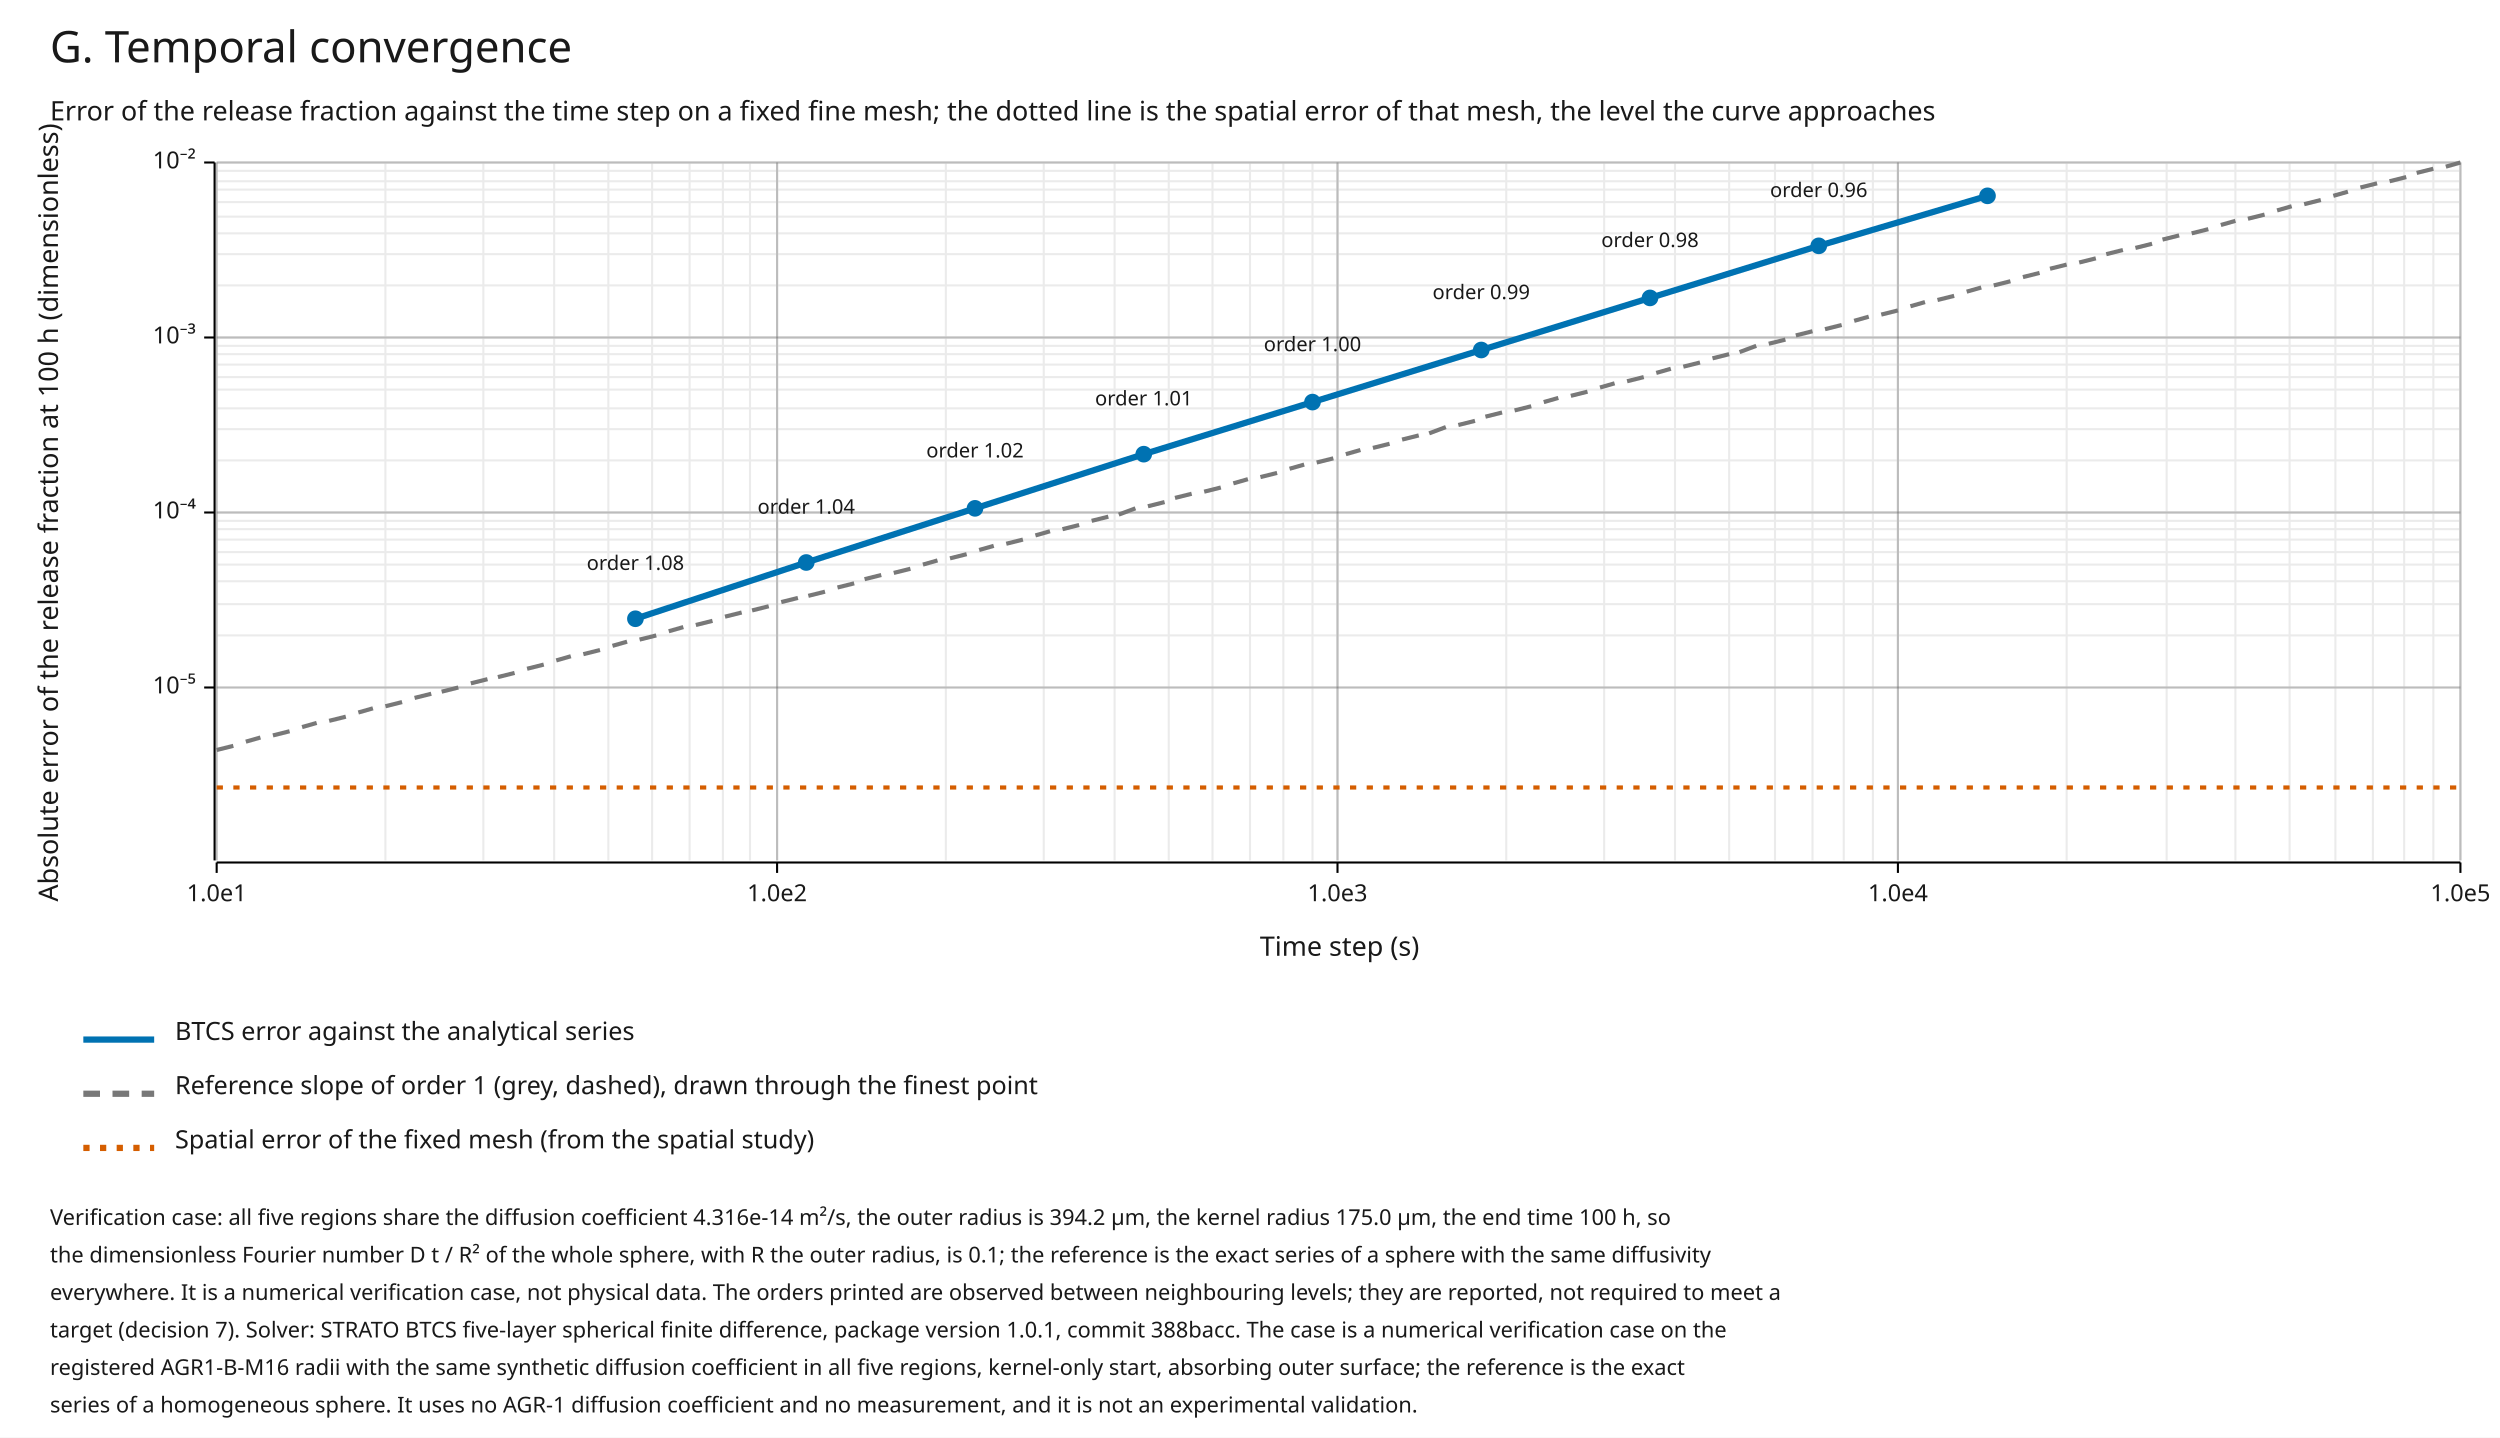
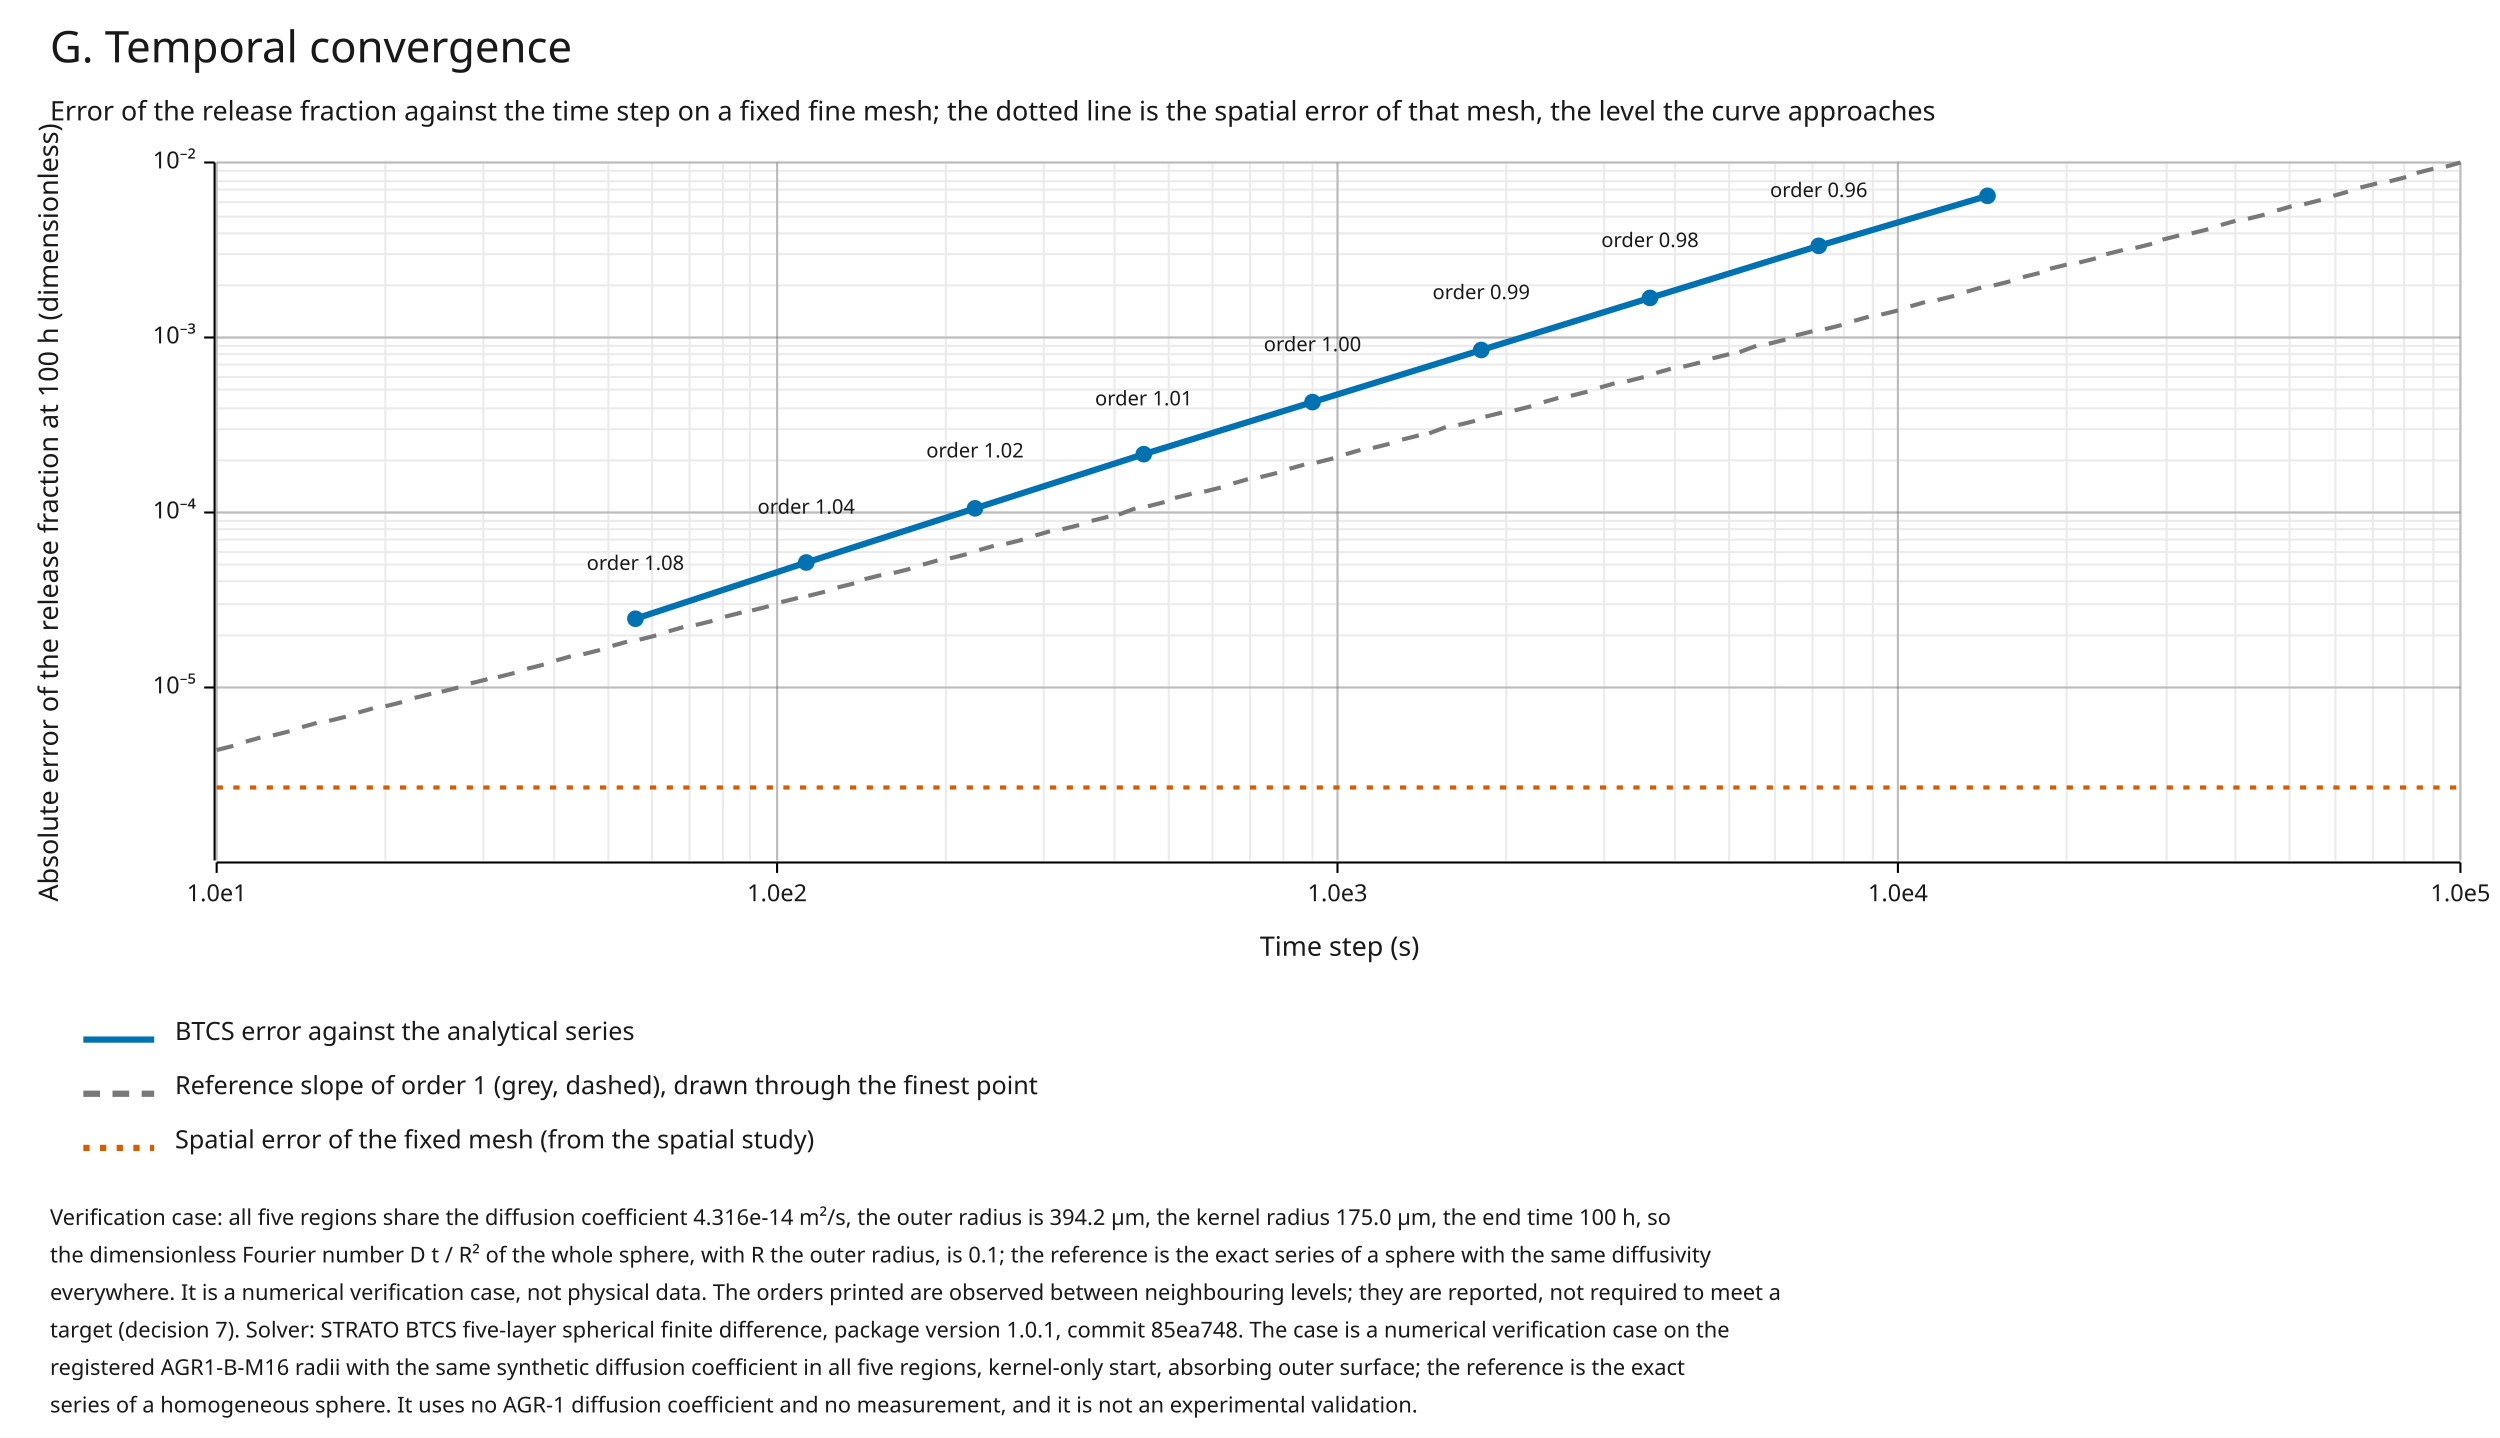
<svg xmlns="http://www.w3.org/2000/svg" width="1200" height="690" viewBox="0 0 1200 690">
  <rect x="0" y="0" width="1200" height="690" opacity="1" fill="#FFFFFF" stroke="none" />
  <text x="24" y="14" dy="0.76em" text-anchor="start" font-family="sans-serif" font-size="20.968" opacity="1" fill="#191919">
G. Temporal convergence
</text>
  <text x="24" y="48" dy="0.76em" text-anchor="start" font-family="sans-serif" font-size="12.903" opacity="1" fill="#191919">
Error of the release fraction against the time step on a fixed fine mesh; the dotted line is the spatial error of that mesh, the level the curve approaches
</text>
  <line opacity="1" stroke="#EBEBEB" stroke-width="1" x1="104" y1="413" x2="104" y2="78" />
  <line opacity="1" stroke="#EBEBEB" stroke-width="1" x1="185" y1="413" x2="185" y2="78" />
  <line opacity="1" stroke="#EBEBEB" stroke-width="1" x1="232" y1="413" x2="232" y2="78" />
  <line opacity="1" stroke="#EBEBEB" stroke-width="1" x1="266" y1="413" x2="266" y2="78" />
  <line opacity="1" stroke="#EBEBEB" stroke-width="1" x1="292" y1="413" x2="292" y2="78" />
  <line opacity="1" stroke="#EBEBEB" stroke-width="1" x1="313" y1="413" x2="313" y2="78" />
  <line opacity="1" stroke="#EBEBEB" stroke-width="1" x1="331" y1="413" x2="331" y2="78" />
  <line opacity="1" stroke="#EBEBEB" stroke-width="1" x1="347" y1="413" x2="347" y2="78" />
  <line opacity="1" stroke="#EBEBEB" stroke-width="1" x1="360" y1="413" x2="360" y2="78" />
  <line opacity="1" stroke="#EBEBEB" stroke-width="1" x1="373" y1="413" x2="373" y2="78" />
  <line opacity="1" stroke="#EBEBEB" stroke-width="1" x1="373" y1="413" x2="373" y2="78" />
  <line opacity="1" stroke="#EBEBEB" stroke-width="1" x1="454" y1="413" x2="454" y2="78" />
  <line opacity="1" stroke="#EBEBEB" stroke-width="1" x1="501" y1="413" x2="501" y2="78" />
  <line opacity="1" stroke="#EBEBEB" stroke-width="1" x1="535" y1="413" x2="535" y2="78" />
  <line opacity="1" stroke="#EBEBEB" stroke-width="1" x1="561" y1="413" x2="561" y2="78" />
  <line opacity="1" stroke="#EBEBEB" stroke-width="1" x1="582" y1="413" x2="582" y2="78" />
  <line opacity="1" stroke="#EBEBEB" stroke-width="1" x1="600" y1="413" x2="600" y2="78" />
  <line opacity="1" stroke="#EBEBEB" stroke-width="1" x1="616" y1="413" x2="616" y2="78" />
  <line opacity="1" stroke="#EBEBEB" stroke-width="1" x1="630" y1="413" x2="630" y2="78" />
  <line opacity="1" stroke="#EBEBEB" stroke-width="1" x1="642" y1="413" x2="642" y2="78" />
  <line opacity="1" stroke="#EBEBEB" stroke-width="1" x1="642" y1="413" x2="642" y2="78" />
  <line opacity="1" stroke="#EBEBEB" stroke-width="1" x1="723" y1="413" x2="723" y2="78" />
  <line opacity="1" stroke="#EBEBEB" stroke-width="1" x1="770" y1="413" x2="770" y2="78" />
  <line opacity="1" stroke="#EBEBEB" stroke-width="1" x1="804" y1="413" x2="804" y2="78" />
  <line opacity="1" stroke="#EBEBEB" stroke-width="1" x1="830" y1="413" x2="830" y2="78" />
  <line opacity="1" stroke="#EBEBEB" stroke-width="1" x1="852" y1="413" x2="852" y2="78" />
  <line opacity="1" stroke="#EBEBEB" stroke-width="1" x1="870" y1="413" x2="870" y2="78" />
  <line opacity="1" stroke="#EBEBEB" stroke-width="1" x1="885" y1="413" x2="885" y2="78" />
  <line opacity="1" stroke="#EBEBEB" stroke-width="1" x1="899" y1="413" x2="899" y2="78" />
  <line opacity="1" stroke="#EBEBEB" stroke-width="1" x1="911" y1="413" x2="911" y2="78" />
  <line opacity="1" stroke="#EBEBEB" stroke-width="1" x1="911" y1="413" x2="911" y2="78" />
  <line opacity="1" stroke="#EBEBEB" stroke-width="1" x1="992" y1="413" x2="992" y2="78" />
  <line opacity="1" stroke="#EBEBEB" stroke-width="1" x1="1040" y1="413" x2="1040" y2="78" />
  <line opacity="1" stroke="#EBEBEB" stroke-width="1" x1="1073" y1="413" x2="1073" y2="78" />
  <line opacity="1" stroke="#EBEBEB" stroke-width="1" x1="1099" y1="413" x2="1099" y2="78" />
  <line opacity="1" stroke="#EBEBEB" stroke-width="1" x1="1121" y1="413" x2="1121" y2="78" />
  <line opacity="1" stroke="#EBEBEB" stroke-width="1" x1="1139" y1="413" x2="1139" y2="78" />
  <line opacity="1" stroke="#EBEBEB" stroke-width="1" x1="1154" y1="413" x2="1154" y2="78" />
  <line opacity="1" stroke="#EBEBEB" stroke-width="1" x1="1168" y1="413" x2="1168" y2="78" />
  <line opacity="1" stroke="#EBEBEB" stroke-width="1" x1="1181" y1="413" x2="1181" y2="78" />
  <line opacity="1" stroke="#EBEBEB" stroke-width="1" x1="1181" y1="413" x2="1181" y2="78" />
  <line opacity="1" stroke="#EBEBEB" stroke-width="1" x1="104" y1="330" x2="1181" y2="330" />
  <line opacity="1" stroke="#EBEBEB" stroke-width="1" x1="104" y1="305" x2="1181" y2="305" />
  <line opacity="1" stroke="#EBEBEB" stroke-width="1" x1="104" y1="290" x2="1181" y2="290" />
  <line opacity="1" stroke="#EBEBEB" stroke-width="1" x1="104" y1="279" x2="1181" y2="279" />
  <line opacity="1" stroke="#EBEBEB" stroke-width="1" x1="104" y1="271" x2="1181" y2="271" />
  <line opacity="1" stroke="#EBEBEB" stroke-width="1" x1="104" y1="265" x2="1181" y2="265" />
  <line opacity="1" stroke="#EBEBEB" stroke-width="1" x1="104" y1="259" x2="1181" y2="259" />
  <line opacity="1" stroke="#EBEBEB" stroke-width="1" x1="104" y1="254" x2="1181" y2="254" />
  <line opacity="1" stroke="#EBEBEB" stroke-width="1" x1="104" y1="250" x2="1181" y2="250" />
  <line opacity="1" stroke="#EBEBEB" stroke-width="1" x1="104" y1="246" x2="1181" y2="246" />
  <line opacity="1" stroke="#EBEBEB" stroke-width="1" x1="104" y1="246" x2="1181" y2="246" />
  <line opacity="1" stroke="#EBEBEB" stroke-width="1" x1="104" y1="221" x2="1181" y2="221" />
  <line opacity="1" stroke="#EBEBEB" stroke-width="1" x1="104" y1="206" x2="1181" y2="206" />
  <line opacity="1" stroke="#EBEBEB" stroke-width="1" x1="104" y1="196" x2="1181" y2="196" />
  <line opacity="1" stroke="#EBEBEB" stroke-width="1" x1="104" y1="187" x2="1181" y2="187" />
  <line opacity="1" stroke="#EBEBEB" stroke-width="1" x1="104" y1="181" x2="1181" y2="181" />
  <line opacity="1" stroke="#EBEBEB" stroke-width="1" x1="104" y1="175" x2="1181" y2="175" />
  <line opacity="1" stroke="#EBEBEB" stroke-width="1" x1="104" y1="170" x2="1181" y2="170" />
  <line opacity="1" stroke="#EBEBEB" stroke-width="1" x1="104" y1="166" x2="1181" y2="166" />
  <line opacity="1" stroke="#EBEBEB" stroke-width="1" x1="104" y1="162" x2="1181" y2="162" />
  <line opacity="1" stroke="#EBEBEB" stroke-width="1" x1="104" y1="162" x2="1181" y2="162" />
  <line opacity="1" stroke="#EBEBEB" stroke-width="1" x1="104" y1="137" x2="1181" y2="137" />
  <line opacity="1" stroke="#EBEBEB" stroke-width="1" x1="104" y1="122" x2="1181" y2="122" />
  <line opacity="1" stroke="#EBEBEB" stroke-width="1" x1="104" y1="112" x2="1181" y2="112" />
  <line opacity="1" stroke="#EBEBEB" stroke-width="1" x1="104" y1="104" x2="1181" y2="104" />
  <line opacity="1" stroke="#EBEBEB" stroke-width="1" x1="104" y1="97" x2="1181" y2="97" />
  <line opacity="1" stroke="#EBEBEB" stroke-width="1" x1="104" y1="91" x2="1181" y2="91" />
  <line opacity="1" stroke="#EBEBEB" stroke-width="1" x1="104" y1="87" x2="1181" y2="87" />
  <line opacity="1" stroke="#EBEBEB" stroke-width="1" x1="104" y1="82" x2="1181" y2="82" />
  <line opacity="1" stroke="#EBEBEB" stroke-width="1" x1="104" y1="78" x2="1181" y2="78" />
  <line opacity="1" stroke="#EBEBEB" stroke-width="1" x1="104" y1="78" x2="1181" y2="78" />
  <text x="18" y="246" dy="0.76em" text-anchor="middle" font-family="sans-serif" font-size="12.903" opacity="1" fill="#191919" transform="rotate(270, 18, 246)">
Absolute error of the release fraction at 100 h (dimensionless)
</text>
  <text x="643" y="462" dy="-0.5ex" text-anchor="middle" font-family="sans-serif" font-size="12.903" opacity="1" fill="#191919">
Time step (s)
</text>
  <line opacity="0.2" stroke="#000000" stroke-width="1" x1="104" y1="413" x2="104" y2="78" />
  <line opacity="0.2" stroke="#000000" stroke-width="1" x1="373" y1="413" x2="373" y2="78" />
  <line opacity="0.2" stroke="#000000" stroke-width="1" x1="642" y1="413" x2="642" y2="78" />
  <line opacity="0.2" stroke="#000000" stroke-width="1" x1="911" y1="413" x2="911" y2="78" />
  <line opacity="0.2" stroke="#000000" stroke-width="1" x1="1181" y1="413" x2="1181" y2="78" />
  <line opacity="0.2" stroke="#000000" stroke-width="1" x1="104" y1="330" x2="1181" y2="330" />
  <line opacity="0.2" stroke="#000000" stroke-width="1" x1="104" y1="246" x2="1181" y2="246" />
  <line opacity="0.2" stroke="#000000" stroke-width="1" x1="104" y1="162" x2="1181" y2="162" />
  <line opacity="0.2" stroke="#000000" stroke-width="1" x1="104" y1="78" x2="1181" y2="78" />
  <polyline fill="none" opacity="1" stroke="#000000" stroke-width="1" points="103,78 103,413 " />
  <text x="94" y="330" dy="0.5ex" text-anchor="end" font-family="sans-serif" font-size="11.29" opacity="1" fill="#191919">
10⁻⁵
</text>
  <polyline fill="none" opacity="1" stroke="#000000" stroke-width="1" points="98,330 103,330 " />
  <text x="94" y="246" dy="0.5ex" text-anchor="end" font-family="sans-serif" font-size="11.29" opacity="1" fill="#191919">
10⁻⁴
</text>
  <polyline fill="none" opacity="1" stroke="#000000" stroke-width="1" points="98,246 103,246 " />
  <text x="94" y="162" dy="0.5ex" text-anchor="end" font-family="sans-serif" font-size="11.29" opacity="1" fill="#191919">
10⁻³
</text>
  <polyline fill="none" opacity="1" stroke="#000000" stroke-width="1" points="98,162 103,162 " />
  <text x="94" y="78" dy="0.5ex" text-anchor="end" font-family="sans-serif" font-size="11.29" opacity="1" fill="#191919">
10⁻²
</text>
  <polyline fill="none" opacity="1" stroke="#000000" stroke-width="1" points="98,78 103,78 " />
  <polyline fill="none" opacity="1" stroke="#000000" stroke-width="1" points="104,414 1181,414 " />
  <text x="104" y="424" dy="0.76em" text-anchor="middle" font-family="sans-serif" font-size="11.29" opacity="1" fill="#191919">
1.0e1
</text>
  <polyline fill="none" opacity="1" stroke="#000000" stroke-width="1" points="104,414 104,419 " />
  <text x="373" y="424" dy="0.76em" text-anchor="middle" font-family="sans-serif" font-size="11.29" opacity="1" fill="#191919">
1.0e2
</text>
  <polyline fill="none" opacity="1" stroke="#000000" stroke-width="1" points="373,414 373,419 " />
  <text x="642" y="424" dy="0.76em" text-anchor="middle" font-family="sans-serif" font-size="11.29" opacity="1" fill="#191919">
1.0e3
</text>
  <polyline fill="none" opacity="1" stroke="#000000" stroke-width="1" points="642,414 642,419 " />
  <text x="911" y="424" dy="0.76em" text-anchor="middle" font-family="sans-serif" font-size="11.29" opacity="1" fill="#191919">
1.0e4
</text>
  <polyline fill="none" opacity="1" stroke="#000000" stroke-width="1" points="911,414 911,419 " />
  <text x="1181" y="424" dy="0.76em" text-anchor="middle" font-family="sans-serif" font-size="11.29" opacity="1" fill="#191919">
1.0e5
</text>
  <polyline fill="none" opacity="1" stroke="#000000" stroke-width="1" points="1181,414 1181,419 " />
  <polyline fill="none" opacity="1" stroke="#0072B2" stroke-width="3" points="954,94 873,118 792,143 711,168 630,193 549,218 468,244 387,270 305,297 " />
  <circle cx="954" cy="94" r="4" opacity="1" fill="#0072B2" stroke="none" stroke-width="1" />
  <circle cx="873" cy="118" r="4" opacity="1" fill="#0072B2" stroke="none" stroke-width="1" />
  <circle cx="792" cy="143" r="4" opacity="1" fill="#0072B2" stroke="none" stroke-width="1" />
  <circle cx="711" cy="168" r="4" opacity="1" fill="#0072B2" stroke="none" stroke-width="1" />
  <circle cx="630" cy="193" r="4" opacity="1" fill="#0072B2" stroke="none" stroke-width="1" />
  <circle cx="549" cy="218" r="4" opacity="1" fill="#0072B2" stroke="none" stroke-width="1" />
  <circle cx="468" cy="244" r="4" opacity="1" fill="#0072B2" stroke="none" stroke-width="1" />
  <circle cx="387" cy="270" r="4" opacity="1" fill="#0072B2" stroke="none" stroke-width="1" />
  <circle cx="305" cy="297" r="4" opacity="1" fill="#0072B2" stroke="none" stroke-width="1" />
  <polyline fill="none" opacity="1" stroke="#787878" stroke-width="2" points="104,360 112,358 " />
  <polyline fill="none" opacity="1" stroke="#787878" stroke-width="2" points="118,356 125,354 " />
  <polyline fill="none" opacity="1" stroke="#787878" stroke-width="2" points="131,353 139,351 " />
  <polyline fill="none" opacity="1" stroke="#787878" stroke-width="2" points="145,349 152,347 " />
  <polyline fill="none" opacity="1" stroke="#787878" stroke-width="2" points="158,346 166,344 " />
  <polyline fill="none" opacity="1" stroke="#787878" stroke-width="2" points="172,342 179,340 " />
  <polyline fill="none" opacity="1" stroke="#787878" stroke-width="2" points="185,339 193,337 " />
  <polyline fill="none" opacity="1" stroke="#787878" stroke-width="2" points="199,335 207,333 " />
  <polyline fill="none" opacity="1" stroke="#787878" stroke-width="2" points="212,332 220,330 " />
  <polyline fill="none" opacity="1" stroke="#787878" stroke-width="2" points="226,328 234,326 " />
  <polyline fill="none" opacity="1" stroke="#787878" stroke-width="2" points="239,325 247,323 " />
  <polyline fill="none" opacity="1" stroke="#787878" stroke-width="2" points="253,321 261,319 " />
  <polyline fill="none" opacity="1" stroke="#787878" stroke-width="2" points="267,317 274,315 " />
  <polyline fill="none" opacity="1" stroke="#787878" stroke-width="2" points="280,314 288,312 " />
  <polyline fill="none" opacity="1" stroke="#787878" stroke-width="2" points="294,310 301,308 " />
  <polyline fill="none" opacity="1" stroke="#787878" stroke-width="2" points="307,307 315,305 " />
  <polyline fill="none" opacity="1" stroke="#787878" stroke-width="2" points="321,303 328,301 " />
  <polyline fill="none" opacity="1" stroke="#787878" stroke-width="2" points="334,300 342,298 " />
  <polyline fill="none" opacity="1" stroke="#787878" stroke-width="2" points="348,296 356,294 " />
  <polyline fill="none" opacity="1" stroke="#787878" stroke-width="2" points="361,293 369,291 " />
  <polyline fill="none" opacity="1" stroke="#787878" stroke-width="2" points="375,289 383,287 " />
  <polyline fill="none" opacity="1" stroke="#787878" stroke-width="2" points="388,286 396,284 " />
  <polyline fill="none" opacity="1" stroke="#787878" stroke-width="2" points="402,282 410,280 " />
  <polyline fill="none" opacity="1" stroke="#787878" stroke-width="2" points="415,278 423,276 " />
  <polyline fill="none" opacity="1" stroke="#787878" stroke-width="2" points="429,275 437,273 " />
  <polyline fill="none" opacity="1" stroke="#787878" stroke-width="2" points="443,271 450,269 " />
  <polyline fill="none" opacity="1" stroke="#787878" stroke-width="2" points="456,268 464,266 " />
  <polyline fill="none" opacity="1" stroke="#787878" stroke-width="2" points="470,264 477,262 " />
  <polyline fill="none" opacity="1" stroke="#787878" stroke-width="2" points="483,261 491,259 " />
  <polyline fill="none" opacity="1" stroke="#787878" stroke-width="2" points="497,257 504,255 " />
  <polyline fill="none" opacity="1" stroke="#787878" stroke-width="2" points="510,254 518,252 " />
  <polyline fill="none" opacity="1" stroke="#787878" stroke-width="2" points="524,250 532,248 " />
  <polyline fill="none" opacity="1" stroke="#787878" stroke-width="2" points="537,247 545,244 " />
  <polyline fill="none" opacity="1" stroke="#787878" stroke-width="2" points="551,243 559,241 " />
  <polyline fill="none" opacity="1" stroke="#787878" stroke-width="2" points="564,239 572,237 " />
  <polyline fill="none" opacity="1" stroke="#787878" stroke-width="2" points="578,236 586,234 " />
  <polyline fill="none" opacity="1" stroke="#787878" stroke-width="2" points="592,232 599,230 " />
  <polyline fill="none" opacity="1" stroke="#787878" stroke-width="2" points="605,229 613,227 " />
  <polyline fill="none" opacity="1" stroke="#787878" stroke-width="2" points="619,225 626,223 " />
  <polyline fill="none" opacity="1" stroke="#787878" stroke-width="2" points="632,222 640,220 " />
  <polyline fill="none" opacity="1" stroke="#787878" stroke-width="2" points="646,218 653,216 " />
  <polyline fill="none" opacity="1" stroke="#787878" stroke-width="2" points="659,215 667,213 " />
  <polyline fill="none" opacity="1" stroke="#787878" stroke-width="2" points="673,211 681,209 " />
  <polyline fill="none" opacity="1" stroke="#787878" stroke-width="2" points="686,208 694,205 " />
  <polyline fill="none" opacity="1" stroke="#787878" stroke-width="2" points="700,204 708,202 " />
  <polyline fill="none" opacity="1" stroke="#787878" stroke-width="2" points="713,200 721,198 " />
  <polyline fill="none" opacity="1" stroke="#787878" stroke-width="2" points="727,197 735,195 " />
  <polyline fill="none" opacity="1" stroke="#787878" stroke-width="2" points="741,193 748,191 " />
  <polyline fill="none" opacity="1" stroke="#787878" stroke-width="2" points="754,190 762,188 " />
  <polyline fill="none" opacity="1" stroke="#787878" stroke-width="2" points="768,186 775,184 " />
  <polyline fill="none" opacity="1" stroke="#787878" stroke-width="2" points="781,183 789,181 " />
  <polyline fill="none" opacity="1" stroke="#787878" stroke-width="2" points="795,179 802,177 " />
  <polyline fill="none" opacity="1" stroke="#787878" stroke-width="2" points="808,176 816,174 " />
  <polyline fill="none" opacity="1" stroke="#787878" stroke-width="2" points="822,172 830,170 " />
  <polyline fill="none" opacity="1" stroke="#787878" stroke-width="2" points="835,169 843,166 " />
  <polyline fill="none" opacity="1" stroke="#787878" stroke-width="2" points="849,165 857,163 " />
  <polyline fill="none" opacity="1" stroke="#787878" stroke-width="2" points="862,161 870,159 " />
  <polyline fill="none" opacity="1" stroke="#787878" stroke-width="2" points="876,158 884,156 " />
  <polyline fill="none" opacity="1" stroke="#787878" stroke-width="2" points="890,154 897,152 " />
  <polyline fill="none" opacity="1" stroke="#787878" stroke-width="2" points="903,151 911,149 " />
  <polyline fill="none" opacity="1" stroke="#787878" stroke-width="2" points="917,147 924,145 " />
  <polyline fill="none" opacity="1" stroke="#787878" stroke-width="2" points="930,144 938,142 " />
  <polyline fill="none" opacity="1" stroke="#787878" stroke-width="2" points="944,140 951,138 " />
  <polyline fill="none" opacity="1" stroke="#787878" stroke-width="2" points="957,137 965,135 " />
  <polyline fill="none" opacity="1" stroke="#787878" stroke-width="2" points="971,133 979,131 " />
  <polyline fill="none" opacity="1" stroke="#787878" stroke-width="2" points="984,129 992,127 " />
  <polyline fill="none" opacity="1" stroke="#787878" stroke-width="2" points="998,126 1006,124 " />
  <polyline fill="none" opacity="1" stroke="#787878" stroke-width="2" points="1011,122 1019,120 " />
  <polyline fill="none" opacity="1" stroke="#787878" stroke-width="2" points="1025,119 1033,117 " />
  <polyline fill="none" opacity="1" stroke="#787878" stroke-width="2" points="1038,115 1046,113 " />
  <polyline fill="none" opacity="1" stroke="#787878" stroke-width="2" points="1052,112 1060,110 " />
  <polyline fill="none" opacity="1" stroke="#787878" stroke-width="2" points="1066,108 1073,106 " />
  <polyline fill="none" opacity="1" stroke="#787878" stroke-width="2" points="1079,105 1087,103 " />
  <polyline fill="none" opacity="1" stroke="#787878" stroke-width="2" points="1093,101 1100,99 " />
  <polyline fill="none" opacity="1" stroke="#787878" stroke-width="2" points="1106,98 1114,96 " />
  <polyline fill="none" opacity="1" stroke="#787878" stroke-width="2" points="1120,94 1127,92 " />
  <polyline fill="none" opacity="1" stroke="#787878" stroke-width="2" points="1133,90 1141,88 " />
  <polyline fill="none" opacity="1" stroke="#787878" stroke-width="2" points="1147,87 1155,85 " />
  <polyline fill="none" opacity="1" stroke="#787878" stroke-width="2" points="1160,83 1168,81 " />
  <polyline fill="none" opacity="1" stroke="#787878" stroke-width="2" points="1174,80 1181,78 " />
  <polyline fill="none" opacity="1" stroke="#D55E00" stroke-width="2" points="104,378 107,378 " />
  <polyline fill="none" opacity="1" stroke="#D55E00" stroke-width="2" points="112,378 115,378 " />
  <polyline fill="none" opacity="1" stroke="#D55E00" stroke-width="2" points="120,378 123,378 " />
  <polyline fill="none" opacity="1" stroke="#D55E00" stroke-width="2" points="128,378 131,378 " />
  <polyline fill="none" opacity="1" stroke="#D55E00" stroke-width="2" points="136,378 139,378 " />
  <polyline fill="none" opacity="1" stroke="#D55E00" stroke-width="2" points="144,378 147,378 " />
  <polyline fill="none" opacity="1" stroke="#D55E00" stroke-width="2" points="152,378 155,378 " />
  <polyline fill="none" opacity="1" stroke="#D55E00" stroke-width="2" points="160,378 163,378 " />
  <polyline fill="none" opacity="1" stroke="#D55E00" stroke-width="2" points="168,378 171,378 " />
  <polyline fill="none" opacity="1" stroke="#D55E00" stroke-width="2" points="176,378 179,378 " />
  <polyline fill="none" opacity="1" stroke="#D55E00" stroke-width="2" points="184,378 187,378 " />
  <polyline fill="none" opacity="1" stroke="#D55E00" stroke-width="2" points="192,378 195,378 " />
  <polyline fill="none" opacity="1" stroke="#D55E00" stroke-width="2" points="200,378 203,378 " />
  <polyline fill="none" opacity="1" stroke="#D55E00" stroke-width="2" points="208,378 211,378 " />
  <polyline fill="none" opacity="1" stroke="#D55E00" stroke-width="2" points="216,378 219,378 " />
  <polyline fill="none" opacity="1" stroke="#D55E00" stroke-width="2" points="224,378 227,378 " />
  <polyline fill="none" opacity="1" stroke="#D55E00" stroke-width="2" points="232,378 235,378 " />
  <polyline fill="none" opacity="1" stroke="#D55E00" stroke-width="2" points="240,378 243,378 " />
  <polyline fill="none" opacity="1" stroke="#D55E00" stroke-width="2" points="248,378 251,378 " />
  <polyline fill="none" opacity="1" stroke="#D55E00" stroke-width="2" points="256,378 259,378 " />
  <polyline fill="none" opacity="1" stroke="#D55E00" stroke-width="2" points="264,378 267,378 " />
  <polyline fill="none" opacity="1" stroke="#D55E00" stroke-width="2" points="272,378 275,378 " />
  <polyline fill="none" opacity="1" stroke="#D55E00" stroke-width="2" points="280,378 283,378 " />
  <polyline fill="none" opacity="1" stroke="#D55E00" stroke-width="2" points="288,378 291,378 " />
  <polyline fill="none" opacity="1" stroke="#D55E00" stroke-width="2" points="296,378 299,378 " />
  <polyline fill="none" opacity="1" stroke="#D55E00" stroke-width="2" points="304,378 307,378 " />
  <polyline fill="none" opacity="1" stroke="#D55E00" stroke-width="2" points="312,378 315,378 " />
  <polyline fill="none" opacity="1" stroke="#D55E00" stroke-width="2" points="320,378 323,378 " />
  <polyline fill="none" opacity="1" stroke="#D55E00" stroke-width="2" points="328,378 331,378 " />
  <polyline fill="none" opacity="1" stroke="#D55E00" stroke-width="2" points="336,378 339,378 " />
  <polyline fill="none" opacity="1" stroke="#D55E00" stroke-width="2" points="344,378 347,378 " />
  <polyline fill="none" opacity="1" stroke="#D55E00" stroke-width="2" points="352,378 355,378 " />
  <polyline fill="none" opacity="1" stroke="#D55E00" stroke-width="2" points="360,378 363,378 " />
  <polyline fill="none" opacity="1" stroke="#D55E00" stroke-width="2" points="368,378 371,378 " />
  <polyline fill="none" opacity="1" stroke="#D55E00" stroke-width="2" points="376,378 379,378 " />
  <polyline fill="none" opacity="1" stroke="#D55E00" stroke-width="2" points="384,378 387,378 " />
  <polyline fill="none" opacity="1" stroke="#D55E00" stroke-width="2" points="392,378 395,378 " />
  <polyline fill="none" opacity="1" stroke="#D55E00" stroke-width="2" points="400,378 403,378 " />
  <polyline fill="none" opacity="1" stroke="#D55E00" stroke-width="2" points="408,378 411,378 " />
  <polyline fill="none" opacity="1" stroke="#D55E00" stroke-width="2" points="416,378 419,378 " />
  <polyline fill="none" opacity="1" stroke="#D55E00" stroke-width="2" points="424,378 427,378 " />
  <polyline fill="none" opacity="1" stroke="#D55E00" stroke-width="2" points="432,378 435,378 " />
  <polyline fill="none" opacity="1" stroke="#D55E00" stroke-width="2" points="440,378 443,378 " />
  <polyline fill="none" opacity="1" stroke="#D55E00" stroke-width="2" points="448,378 451,378 " />
  <polyline fill="none" opacity="1" stroke="#D55E00" stroke-width="2" points="456,378 459,378 " />
  <polyline fill="none" opacity="1" stroke="#D55E00" stroke-width="2" points="464,378 467,378 " />
  <polyline fill="none" opacity="1" stroke="#D55E00" stroke-width="2" points="472,378 475,378 " />
  <polyline fill="none" opacity="1" stroke="#D55E00" stroke-width="2" points="480,378 483,378 " />
  <polyline fill="none" opacity="1" stroke="#D55E00" stroke-width="2" points="488,378 491,378 " />
  <polyline fill="none" opacity="1" stroke="#D55E00" stroke-width="2" points="496,378 499,378 " />
  <polyline fill="none" opacity="1" stroke="#D55E00" stroke-width="2" points="504,378 507,378 " />
  <polyline fill="none" opacity="1" stroke="#D55E00" stroke-width="2" points="512,378 515,378 " />
  <polyline fill="none" opacity="1" stroke="#D55E00" stroke-width="2" points="520,378 523,378 " />
  <polyline fill="none" opacity="1" stroke="#D55E00" stroke-width="2" points="528,378 531,378 " />
  <polyline fill="none" opacity="1" stroke="#D55E00" stroke-width="2" points="536,378 539,378 " />
  <polyline fill="none" opacity="1" stroke="#D55E00" stroke-width="2" points="544,378 547,378 " />
  <polyline fill="none" opacity="1" stroke="#D55E00" stroke-width="2" points="552,378 555,378 " />
  <polyline fill="none" opacity="1" stroke="#D55E00" stroke-width="2" points="560,378 563,378 " />
  <polyline fill="none" opacity="1" stroke="#D55E00" stroke-width="2" points="568,378 571,378 " />
  <polyline fill="none" opacity="1" stroke="#D55E00" stroke-width="2" points="576,378 579,378 " />
  <polyline fill="none" opacity="1" stroke="#D55E00" stroke-width="2" points="584,378 587,378 " />
  <polyline fill="none" opacity="1" stroke="#D55E00" stroke-width="2" points="592,378 595,378 " />
  <polyline fill="none" opacity="1" stroke="#D55E00" stroke-width="2" points="600,378 603,378 " />
  <polyline fill="none" opacity="1" stroke="#D55E00" stroke-width="2" points="608,378 611,378 " />
  <polyline fill="none" opacity="1" stroke="#D55E00" stroke-width="2" points="616,378 619,378 " />
  <polyline fill="none" opacity="1" stroke="#D55E00" stroke-width="2" points="624,378 627,378 " />
  <polyline fill="none" opacity="1" stroke="#D55E00" stroke-width="2" points="632,378 635,378 " />
  <polyline fill="none" opacity="1" stroke="#D55E00" stroke-width="2" points="640,378 643,378 " />
  <polyline fill="none" opacity="1" stroke="#D55E00" stroke-width="2" points="648,378 651,378 " />
  <polyline fill="none" opacity="1" stroke="#D55E00" stroke-width="2" points="656,378 659,378 " />
  <polyline fill="none" opacity="1" stroke="#D55E00" stroke-width="2" points="664,378 667,378 " />
  <polyline fill="none" opacity="1" stroke="#D55E00" stroke-width="2" points="672,378 675,378 " />
  <polyline fill="none" opacity="1" stroke="#D55E00" stroke-width="2" points="680,378 683,378 " />
  <polyline fill="none" opacity="1" stroke="#D55E00" stroke-width="2" points="688,378 691,378 " />
  <polyline fill="none" opacity="1" stroke="#D55E00" stroke-width="2" points="696,378 699,378 " />
  <polyline fill="none" opacity="1" stroke="#D55E00" stroke-width="2" points="704,378 707,378 " />
  <polyline fill="none" opacity="1" stroke="#D55E00" stroke-width="2" points="712,378 715,378 " />
  <polyline fill="none" opacity="1" stroke="#D55E00" stroke-width="2" points="720,378 723,378 " />
  <polyline fill="none" opacity="1" stroke="#D55E00" stroke-width="2" points="728,378 731,378 " />
  <polyline fill="none" opacity="1" stroke="#D55E00" stroke-width="2" points="736,378 739,378 " />
  <polyline fill="none" opacity="1" stroke="#D55E00" stroke-width="2" points="744,378 747,378 " />
  <polyline fill="none" opacity="1" stroke="#D55E00" stroke-width="2" points="752,378 755,378 " />
  <polyline fill="none" opacity="1" stroke="#D55E00" stroke-width="2" points="760,378 763,378 " />
  <polyline fill="none" opacity="1" stroke="#D55E00" stroke-width="2" points="768,378 771,378 " />
  <polyline fill="none" opacity="1" stroke="#D55E00" stroke-width="2" points="776,378 779,378 " />
  <polyline fill="none" opacity="1" stroke="#D55E00" stroke-width="2" points="784,378 787,378 " />
  <polyline fill="none" opacity="1" stroke="#D55E00" stroke-width="2" points="792,378 795,378 " />
  <polyline fill="none" opacity="1" stroke="#D55E00" stroke-width="2" points="800,378 803,378 " />
  <polyline fill="none" opacity="1" stroke="#D55E00" stroke-width="2" points="808,378 811,378 " />
  <polyline fill="none" opacity="1" stroke="#D55E00" stroke-width="2" points="816,378 819,378 " />
  <polyline fill="none" opacity="1" stroke="#D55E00" stroke-width="2" points="824,378 827,378 " />
  <polyline fill="none" opacity="1" stroke="#D55E00" stroke-width="2" points="832,378 835,378 " />
  <polyline fill="none" opacity="1" stroke="#D55E00" stroke-width="2" points="840,378 843,378 " />
  <polyline fill="none" opacity="1" stroke="#D55E00" stroke-width="2" points="848,378 851,378 " />
  <polyline fill="none" opacity="1" stroke="#D55E00" stroke-width="2" points="856,378 859,378 " />
  <polyline fill="none" opacity="1" stroke="#D55E00" stroke-width="2" points="864,378 867,378 " />
  <polyline fill="none" opacity="1" stroke="#D55E00" stroke-width="2" points="872,378 875,378 " />
  <polyline fill="none" opacity="1" stroke="#D55E00" stroke-width="2" points="880,378 883,378 " />
  <polyline fill="none" opacity="1" stroke="#D55E00" stroke-width="2" points="888,378 891,378 " />
  <polyline fill="none" opacity="1" stroke="#D55E00" stroke-width="2" points="896,378 899,378 " />
  <polyline fill="none" opacity="1" stroke="#D55E00" stroke-width="2" points="904,378 907,378 " />
  <polyline fill="none" opacity="1" stroke="#D55E00" stroke-width="2" points="912,378 915,378 " />
  <polyline fill="none" opacity="1" stroke="#D55E00" stroke-width="2" points="920,378 923,378 " />
  <polyline fill="none" opacity="1" stroke="#D55E00" stroke-width="2" points="928,378 931,378 " />
  <polyline fill="none" opacity="1" stroke="#D55E00" stroke-width="2" points="936,378 939,378 " />
  <polyline fill="none" opacity="1" stroke="#D55E00" stroke-width="2" points="944,378 947,378 " />
  <polyline fill="none" opacity="1" stroke="#D55E00" stroke-width="2" points="952,378 955,378 " />
  <polyline fill="none" opacity="1" stroke="#D55E00" stroke-width="2" points="960,378 963,378 " />
  <polyline fill="none" opacity="1" stroke="#D55E00" stroke-width="2" points="968,378 971,378 " />
  <polyline fill="none" opacity="1" stroke="#D55E00" stroke-width="2" points="976,378 979,378 " />
  <polyline fill="none" opacity="1" stroke="#D55E00" stroke-width="2" points="984,378 987,378 " />
  <polyline fill="none" opacity="1" stroke="#D55E00" stroke-width="2" points="992,378 995,378 " />
  <polyline fill="none" opacity="1" stroke="#D55E00" stroke-width="2" points="1000,378 1003,378 " />
  <polyline fill="none" opacity="1" stroke="#D55E00" stroke-width="2" points="1008,378 1011,378 " />
  <polyline fill="none" opacity="1" stroke="#D55E00" stroke-width="2" points="1016,378 1019,378 " />
  <polyline fill="none" opacity="1" stroke="#D55E00" stroke-width="2" points="1024,378 1027,378 " />
  <polyline fill="none" opacity="1" stroke="#D55E00" stroke-width="2" points="1032,378 1035,378 " />
  <polyline fill="none" opacity="1" stroke="#D55E00" stroke-width="2" points="1040,378 1043,378 " />
  <polyline fill="none" opacity="1" stroke="#D55E00" stroke-width="2" points="1048,378 1051,378 " />
  <polyline fill="none" opacity="1" stroke="#D55E00" stroke-width="2" points="1056,378 1059,378 " />
  <polyline fill="none" opacity="1" stroke="#D55E00" stroke-width="2" points="1064,378 1067,378 " />
  <polyline fill="none" opacity="1" stroke="#D55E00" stroke-width="2" points="1072,378 1075,378 " />
  <polyline fill="none" opacity="1" stroke="#D55E00" stroke-width="2" points="1080,378 1083,378 " />
  <polyline fill="none" opacity="1" stroke="#D55E00" stroke-width="2" points="1088,378 1091,378 " />
  <polyline fill="none" opacity="1" stroke="#D55E00" stroke-width="2" points="1096,378 1099,378 " />
  <polyline fill="none" opacity="1" stroke="#D55E00" stroke-width="2" points="1104,378 1107,378 " />
  <polyline fill="none" opacity="1" stroke="#D55E00" stroke-width="2" points="1112,378 1115,378 " />
  <polyline fill="none" opacity="1" stroke="#D55E00" stroke-width="2" points="1120,378 1123,378 " />
  <polyline fill="none" opacity="1" stroke="#D55E00" stroke-width="2" points="1128,378 1131,378 " />
  <polyline fill="none" opacity="1" stroke="#D55E00" stroke-width="2" points="1136,378 1139,378 " />
  <polyline fill="none" opacity="1" stroke="#D55E00" stroke-width="2" points="1144,378 1147,378 " />
  <polyline fill="none" opacity="1" stroke="#D55E00" stroke-width="2" points="1152,378 1155,378 " />
  <polyline fill="none" opacity="1" stroke="#D55E00" stroke-width="2" points="1160,378 1163,378 " />
  <polyline fill="none" opacity="1" stroke="#D55E00" stroke-width="2" points="1168,378 1171,378 " />
  <polyline fill="none" opacity="1" stroke="#D55E00" stroke-width="2" points="1176,378 1179,378 " />
  <text x="873" y="97" dy="-0.5ex" text-anchor="middle" font-family="sans-serif" font-size="9.677" opacity="1" fill="#191919">
order 0.96
</text>
  <text x="792" y="121" dy="-0.5ex" text-anchor="middle" font-family="sans-serif" font-size="9.677" opacity="1" fill="#191919">
order 0.98
</text>
  <text x="711" y="146" dy="-0.5ex" text-anchor="middle" font-family="sans-serif" font-size="9.677" opacity="1" fill="#191919">
order 0.99
</text>
  <text x="630" y="171" dy="-0.5ex" text-anchor="middle" font-family="sans-serif" font-size="9.677" opacity="1" fill="#191919">
order 1.00
</text>
  <text x="549" y="197" dy="-0.5ex" text-anchor="middle" font-family="sans-serif" font-size="9.677" opacity="1" fill="#191919">
order 1.01
</text>
  <text x="468" y="222" dy="-0.5ex" text-anchor="middle" font-family="sans-serif" font-size="9.677" opacity="1" fill="#191919">
order 1.02
</text>
  <text x="387" y="249" dy="-0.5ex" text-anchor="middle" font-family="sans-serif" font-size="9.677" opacity="1" fill="#191919">
order 1.04
</text>
  <text x="305" y="276" dy="-0.5ex" text-anchor="middle" font-family="sans-serif" font-size="9.677" opacity="1" fill="#191919">
order 1.08
</text>
  <polyline fill="none" opacity="1" stroke="#0072B2" stroke-width="3" points="40,499 74,499 " />
  <text x="84" y="490" dy="0.76em" text-anchor="start" font-family="sans-serif" font-size="12.097" opacity="1" fill="#191919">
BTCS error against the analytical series
</text>
  <polyline fill="none" opacity="1" stroke="#787878" stroke-width="3" points="40,525 48,525 " />
  <polyline fill="none" opacity="1" stroke="#787878" stroke-width="3" points="54,525 62,525 " />
  <polyline fill="none" opacity="1" stroke="#787878" stroke-width="3" points="68,525 74,525 " />
  <text x="84" y="516" dy="0.76em" text-anchor="start" font-family="sans-serif" font-size="12.097" opacity="1" fill="#191919">
Reference slope of order 1 (grey, dashed), drawn through the finest point
</text>
  <polyline fill="none" opacity="1" stroke="#D55E00" stroke-width="3" points="40,551 43,551 " />
  <polyline fill="none" opacity="1" stroke="#D55E00" stroke-width="3" points="48,551 51,551 " />
  <polyline fill="none" opacity="1" stroke="#D55E00" stroke-width="3" points="56,551 59,551 " />
  <polyline fill="none" opacity="1" stroke="#D55E00" stroke-width="3" points="64,551 67,551 " />
  <polyline fill="none" opacity="1" stroke="#D55E00" stroke-width="3" points="72,551 74,551 " />
  <text x="84" y="542" dy="0.76em" text-anchor="start" font-family="sans-serif" font-size="12.097" opacity="1" fill="#191919">
Spatial error of the fixed mesh (from the spatial study)
</text>
  <text x="24" y="580" dy="0.76em" text-anchor="start" font-family="sans-serif" font-size="10.484" opacity="1" fill="#191919">
Verification case: all five regions share the diffusion coefficient 4.316e-14 m²/s, the outer radius is 394.2 µm, the kernel radius 175.0 µm, the end time 100 h, so
</text>
  <text x="24" y="598" dy="0.76em" text-anchor="start" font-family="sans-serif" font-size="10.484" opacity="1" fill="#191919">
the dimensionless Fourier number D t / R² of the whole sphere, with R the outer radius, is 0.1; the reference is the exact series of a sphere with the same diffusivity
</text>
  <text x="24" y="616" dy="0.76em" text-anchor="start" font-family="sans-serif" font-size="10.484" opacity="1" fill="#191919">
everywhere. It is a numerical verification case, not physical data. The orders printed are observed between neighbouring levels; they are reported, not required to meet a
</text>
  <text x="24" y="634" dy="0.76em" text-anchor="start" font-family="sans-serif" font-size="10.484" opacity="1" fill="#191919">
- target (decision 7). Solver: STRATO BTCS five-layer spherical finite difference, package version 1.0.1, commit 388bacc. The case is a numerical verification case on the
+ target (decision 7). Solver: STRATO BTCS five-layer spherical finite difference, package version 1.0.1, commit 85ea748. The case is a numerical verification case on the
</text>
  <text x="24" y="652" dy="0.76em" text-anchor="start" font-family="sans-serif" font-size="10.484" opacity="1" fill="#191919">
registered AGR1-B-M16 radii with the same synthetic diffusion coefficient in all five regions, kernel-only start, absorbing outer surface; the reference is the exact
</text>
  <text x="24" y="670" dy="0.76em" text-anchor="start" font-family="sans-serif" font-size="10.484" opacity="1" fill="#191919">
series of a homogeneous sphere. It uses no AGR-1 diffusion coefficient and no measurement, and it is not an experimental validation.
</text>
</svg>
